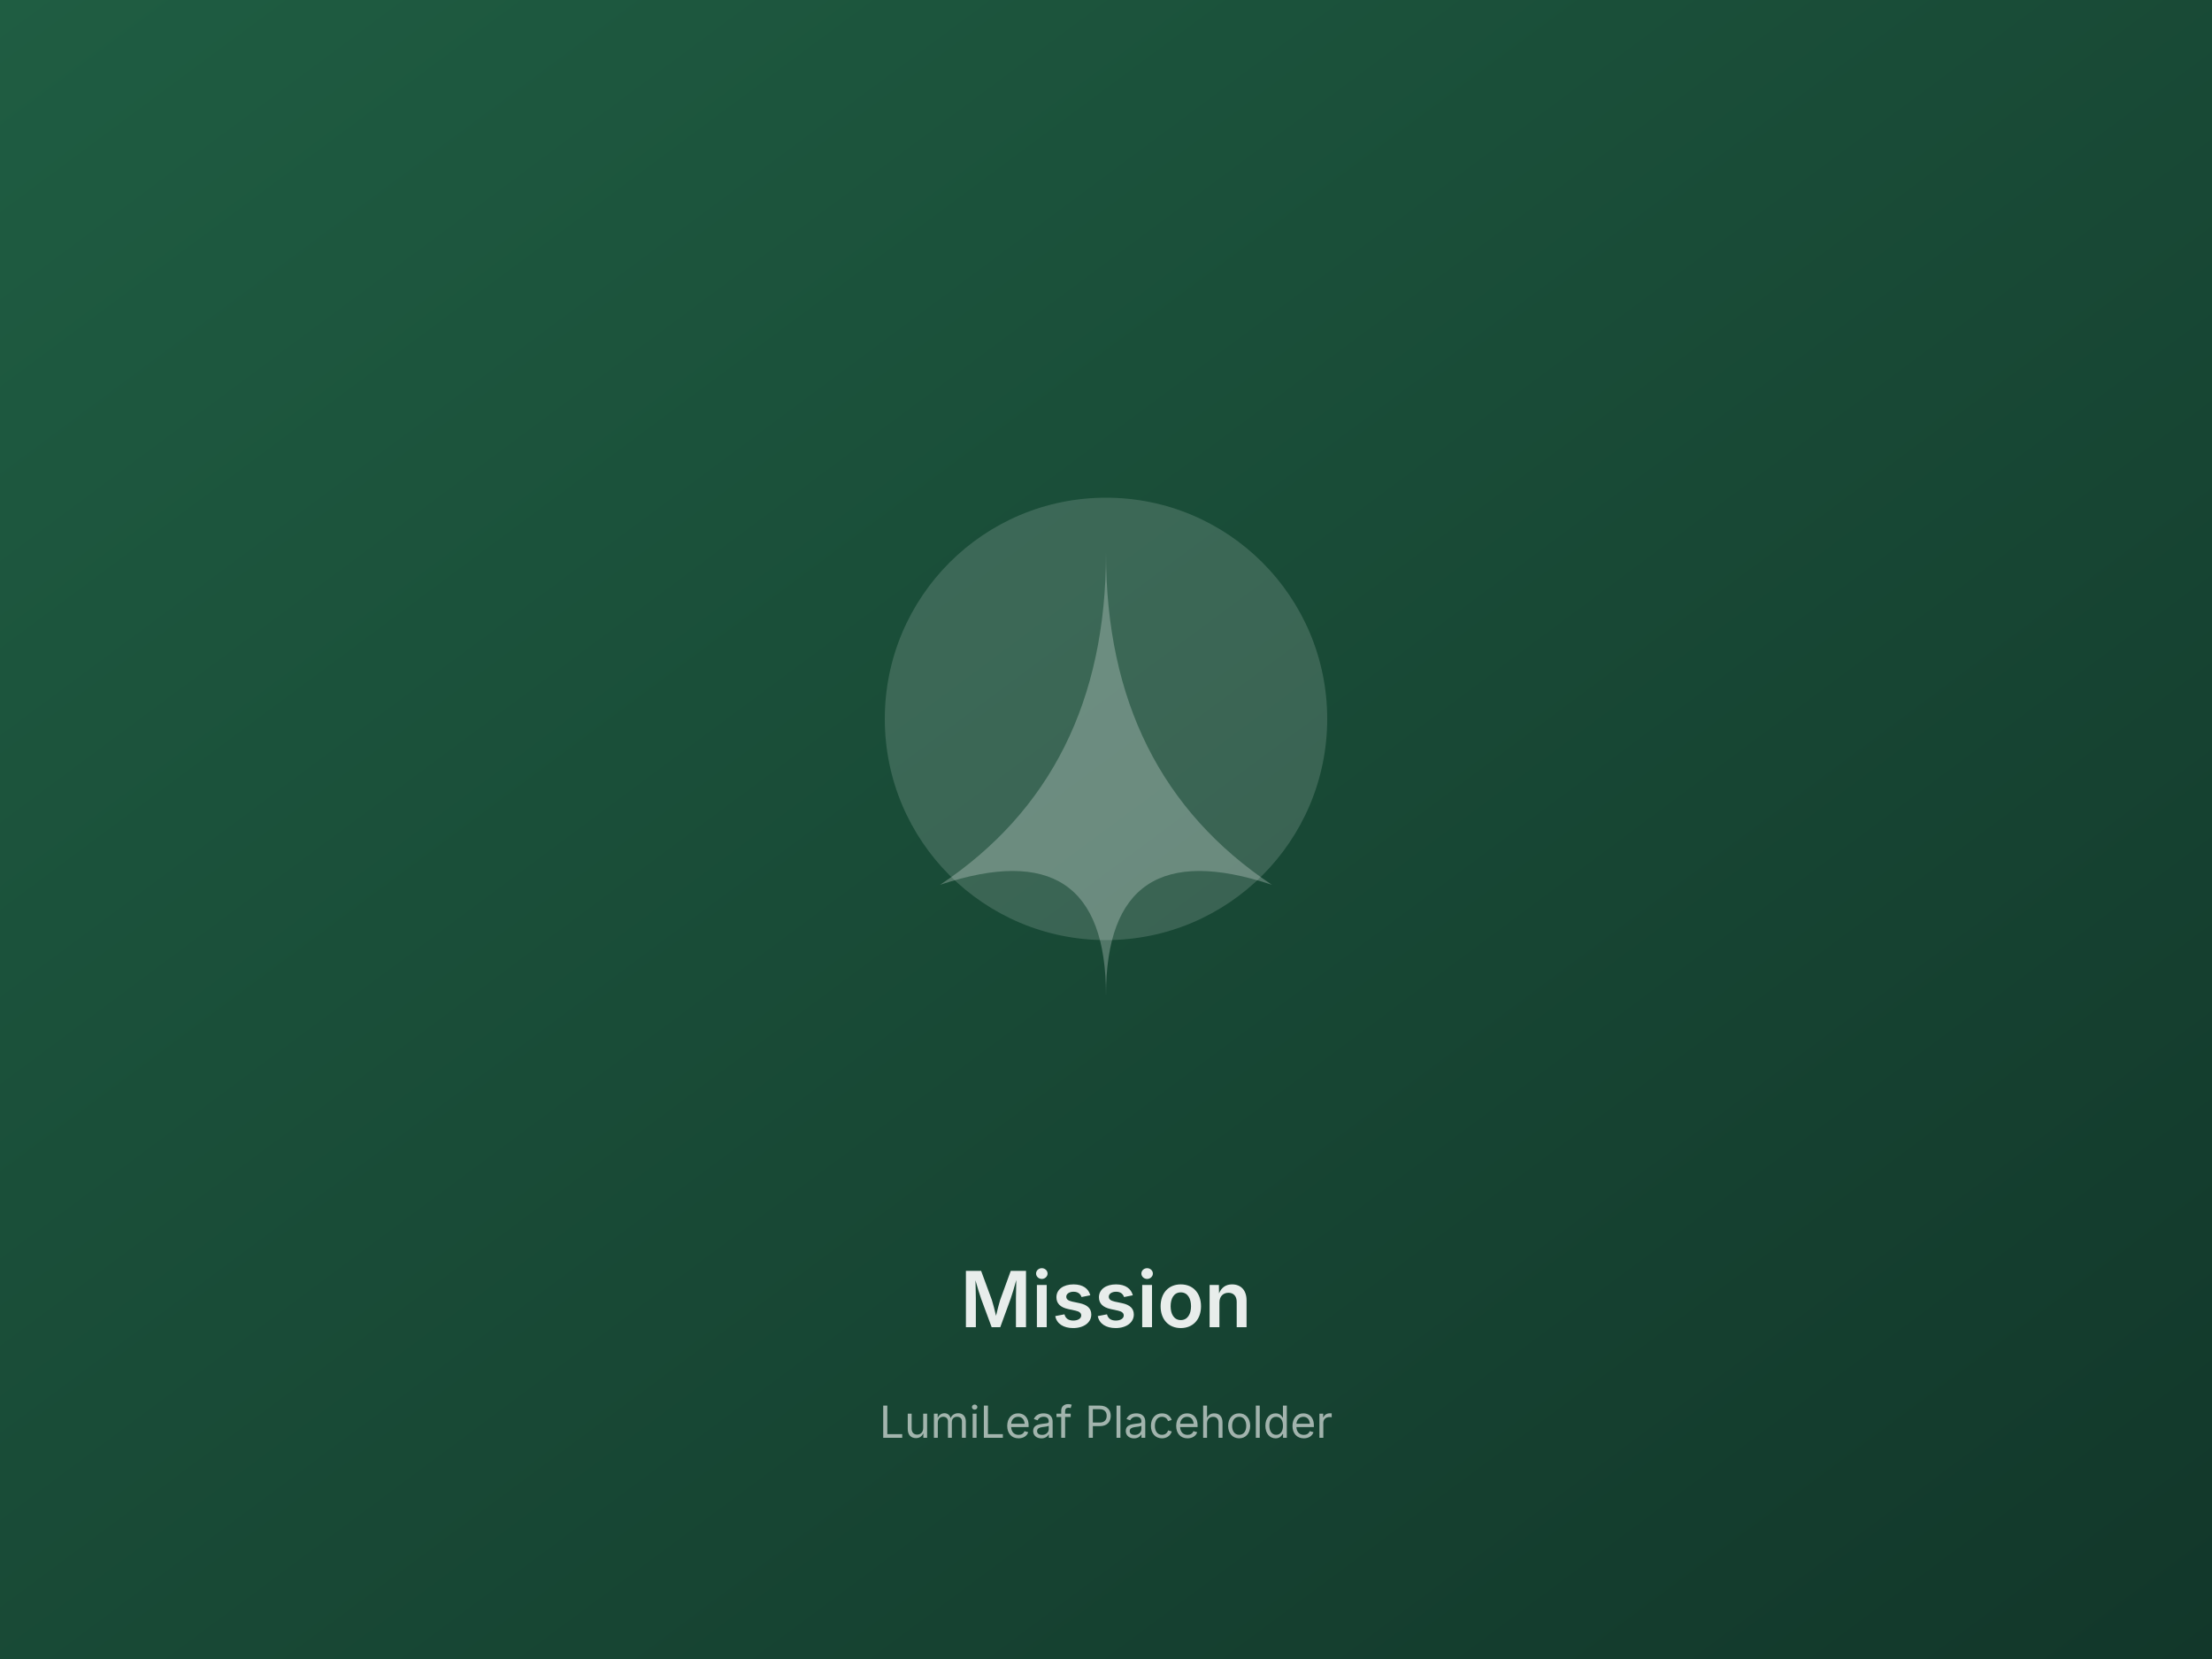
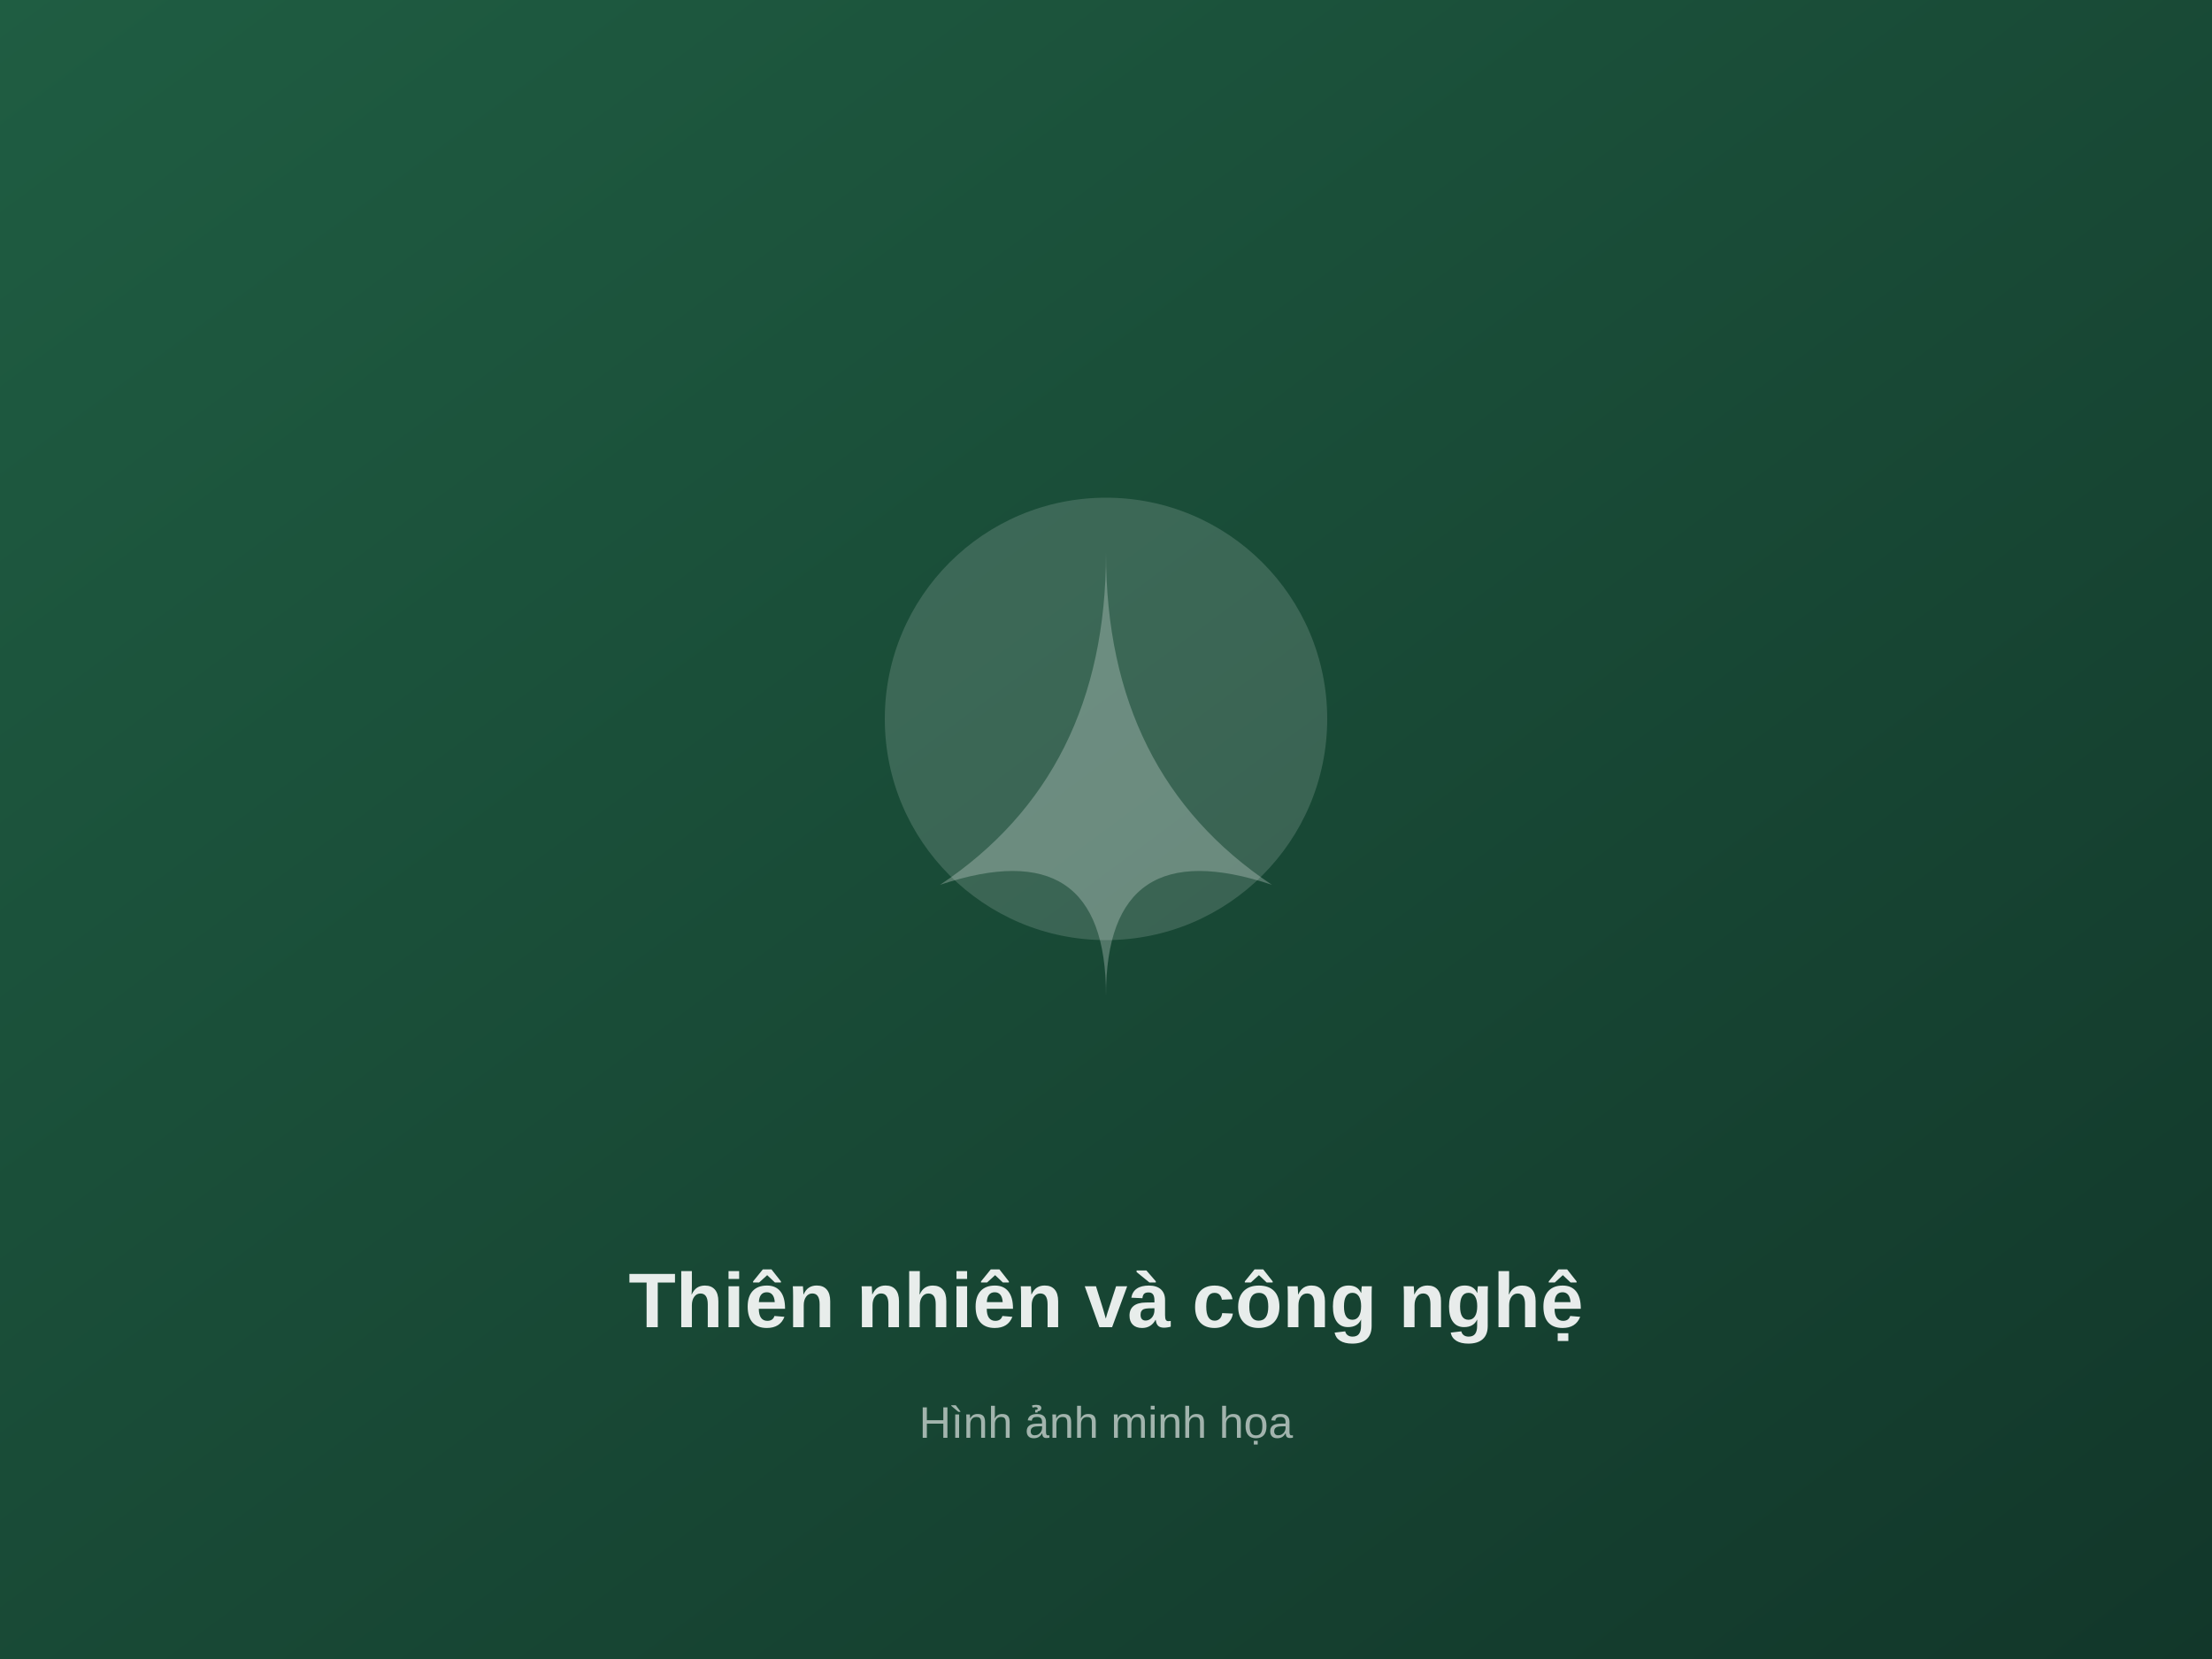
<svg xmlns="http://www.w3.org/2000/svg" viewBox="0 0 800 600" role="img">
  <defs>
    <linearGradient id="bg" x1="0%" y1="0%" x2="100%" y2="100%">
      <stop offset="0%" stop-color="#1F5D42" />
      <stop offset="100%" stop-color="#12372A" />
    </linearGradient>
  </defs>
  <rect width="800" height="600" fill="url(#bg)" />
  <circle cx="400" cy="260" r="80" fill="rgba(255,255,255,0.15)" />
  <path d="M400 200 Q400 280 340 320 Q400 300 400 360 Q400 300 460 320 Q400 280 400 200" fill="rgba(255,255,255,0.25)" />
-   <text x="400" y="480" text-anchor="middle" font-family="Inter, sans-serif" font-size="28" fill="rgba(255,255,255,0.9)" font-weight="600">Mission</text>
-   <text x="400" y="520" text-anchor="middle" font-family="Inter, sans-serif" font-size="16" fill="rgba(255,255,255,0.6)">LumiLeaf Placeholder</text>
+   <text x="400" y="480" text-anchor="middle" font-family="Be Vietnam Pro, Arial, sans-serif" font-size="28" fill="rgba(255,255,255,0.9)" font-weight="600">Thiên nhiên và công nghệ</text>
+   <text x="400" y="520" text-anchor="middle" font-family="Be Vietnam Pro, Arial, sans-serif" font-size="16" fill="rgba(255,255,255,0.6)">Hình ảnh minh họa</text>
</svg>
